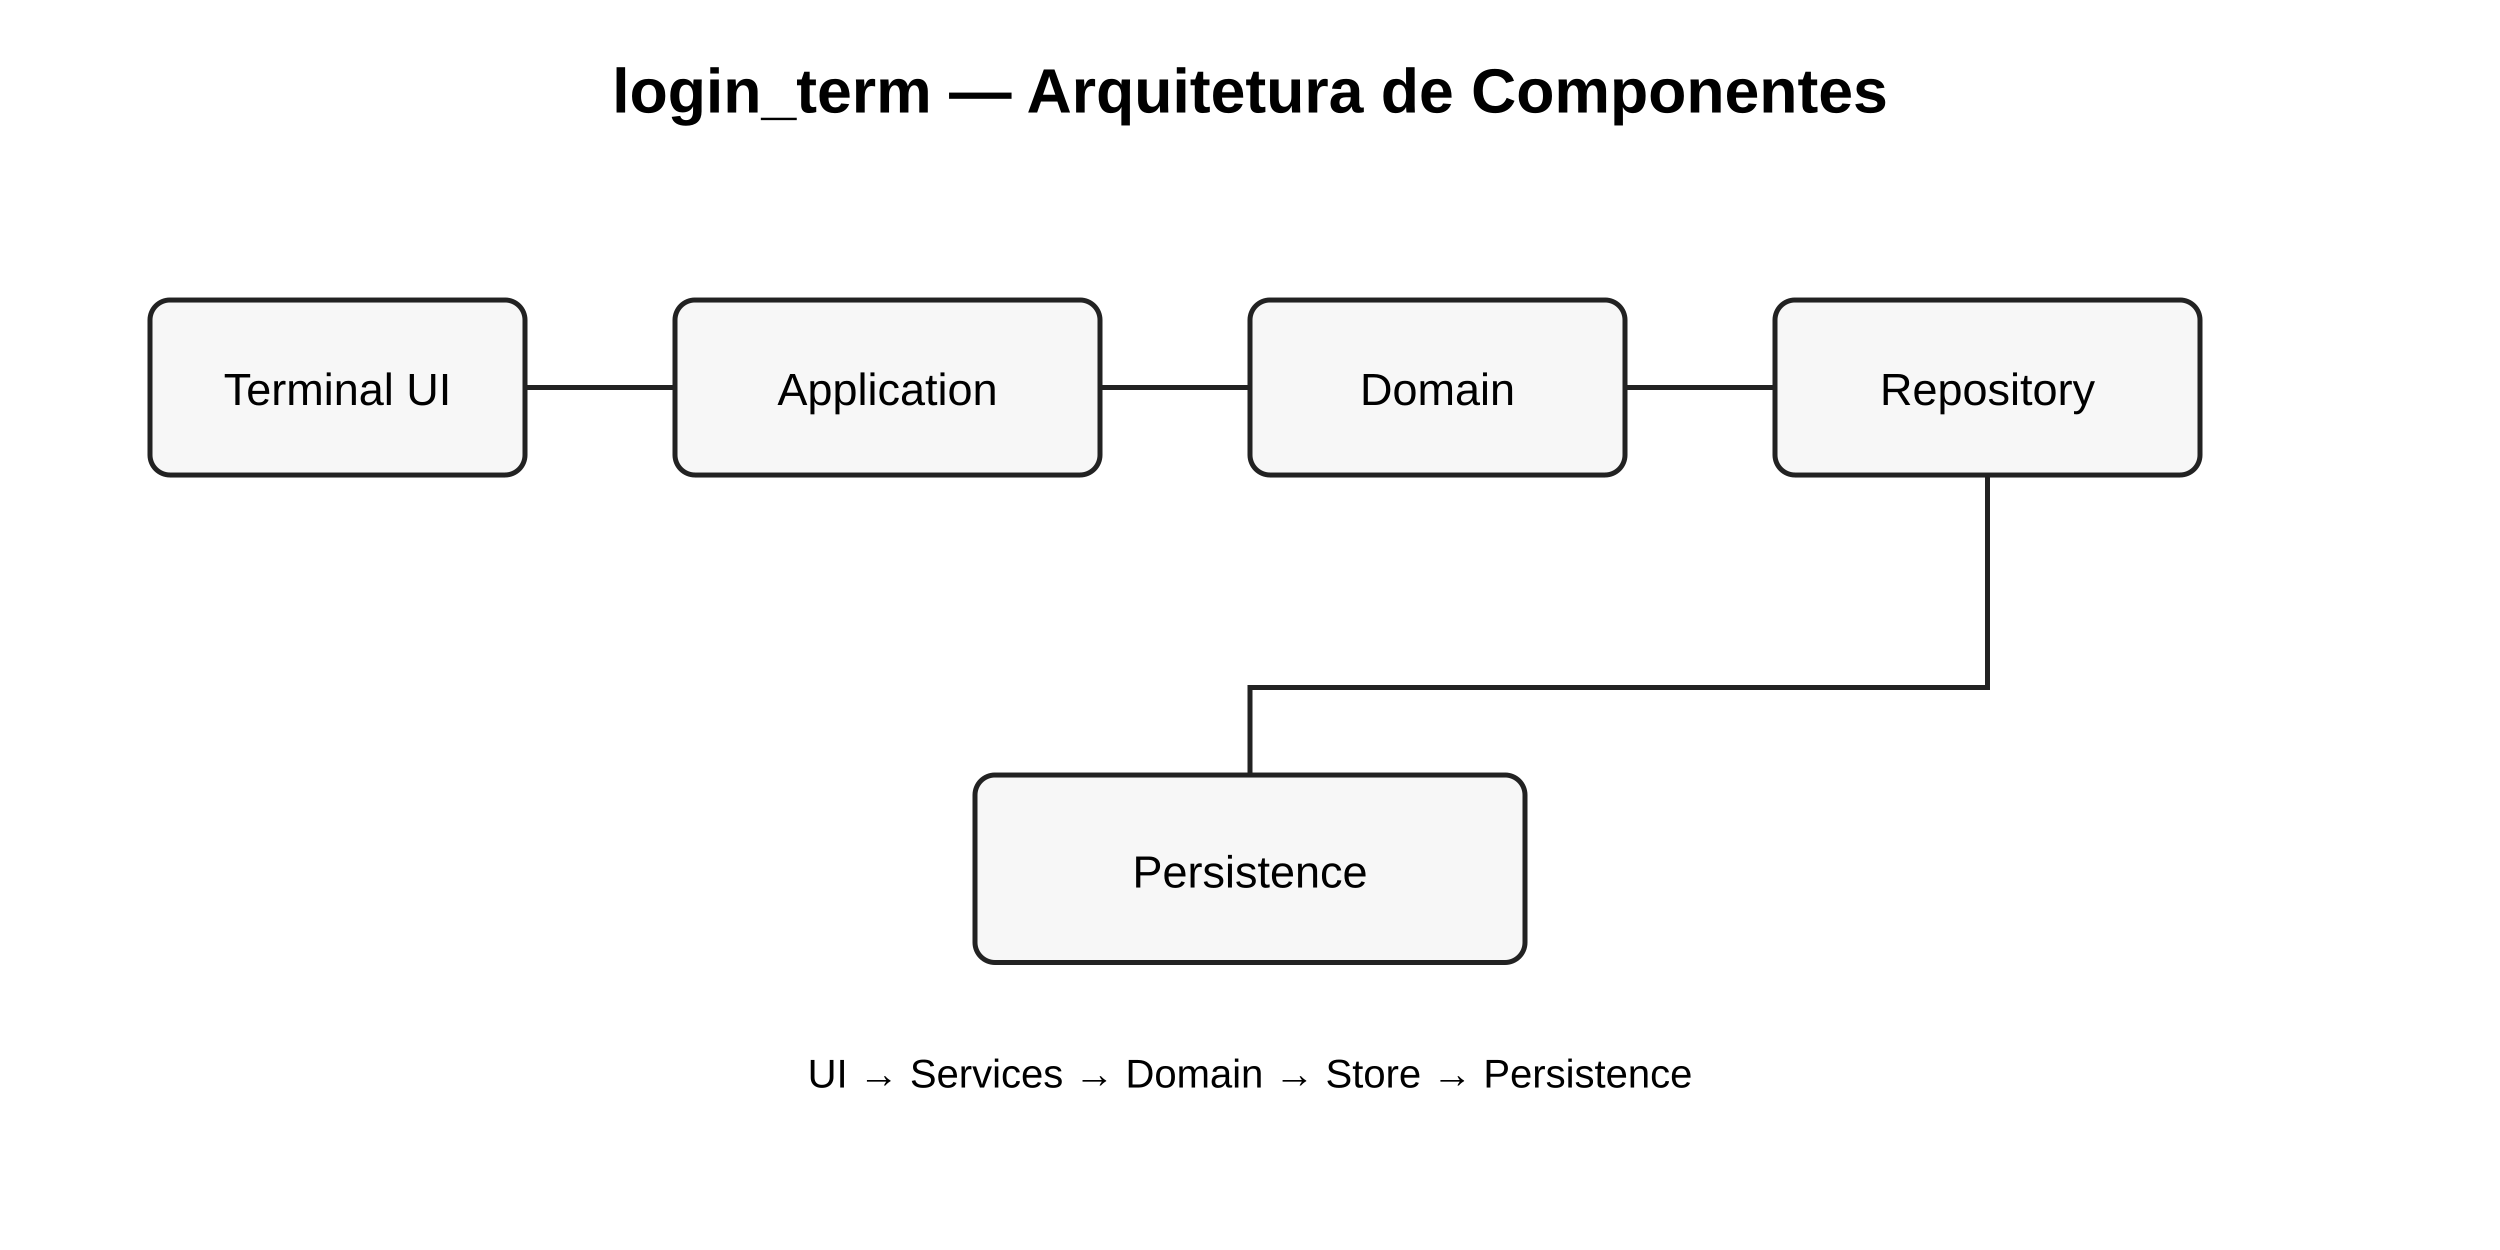
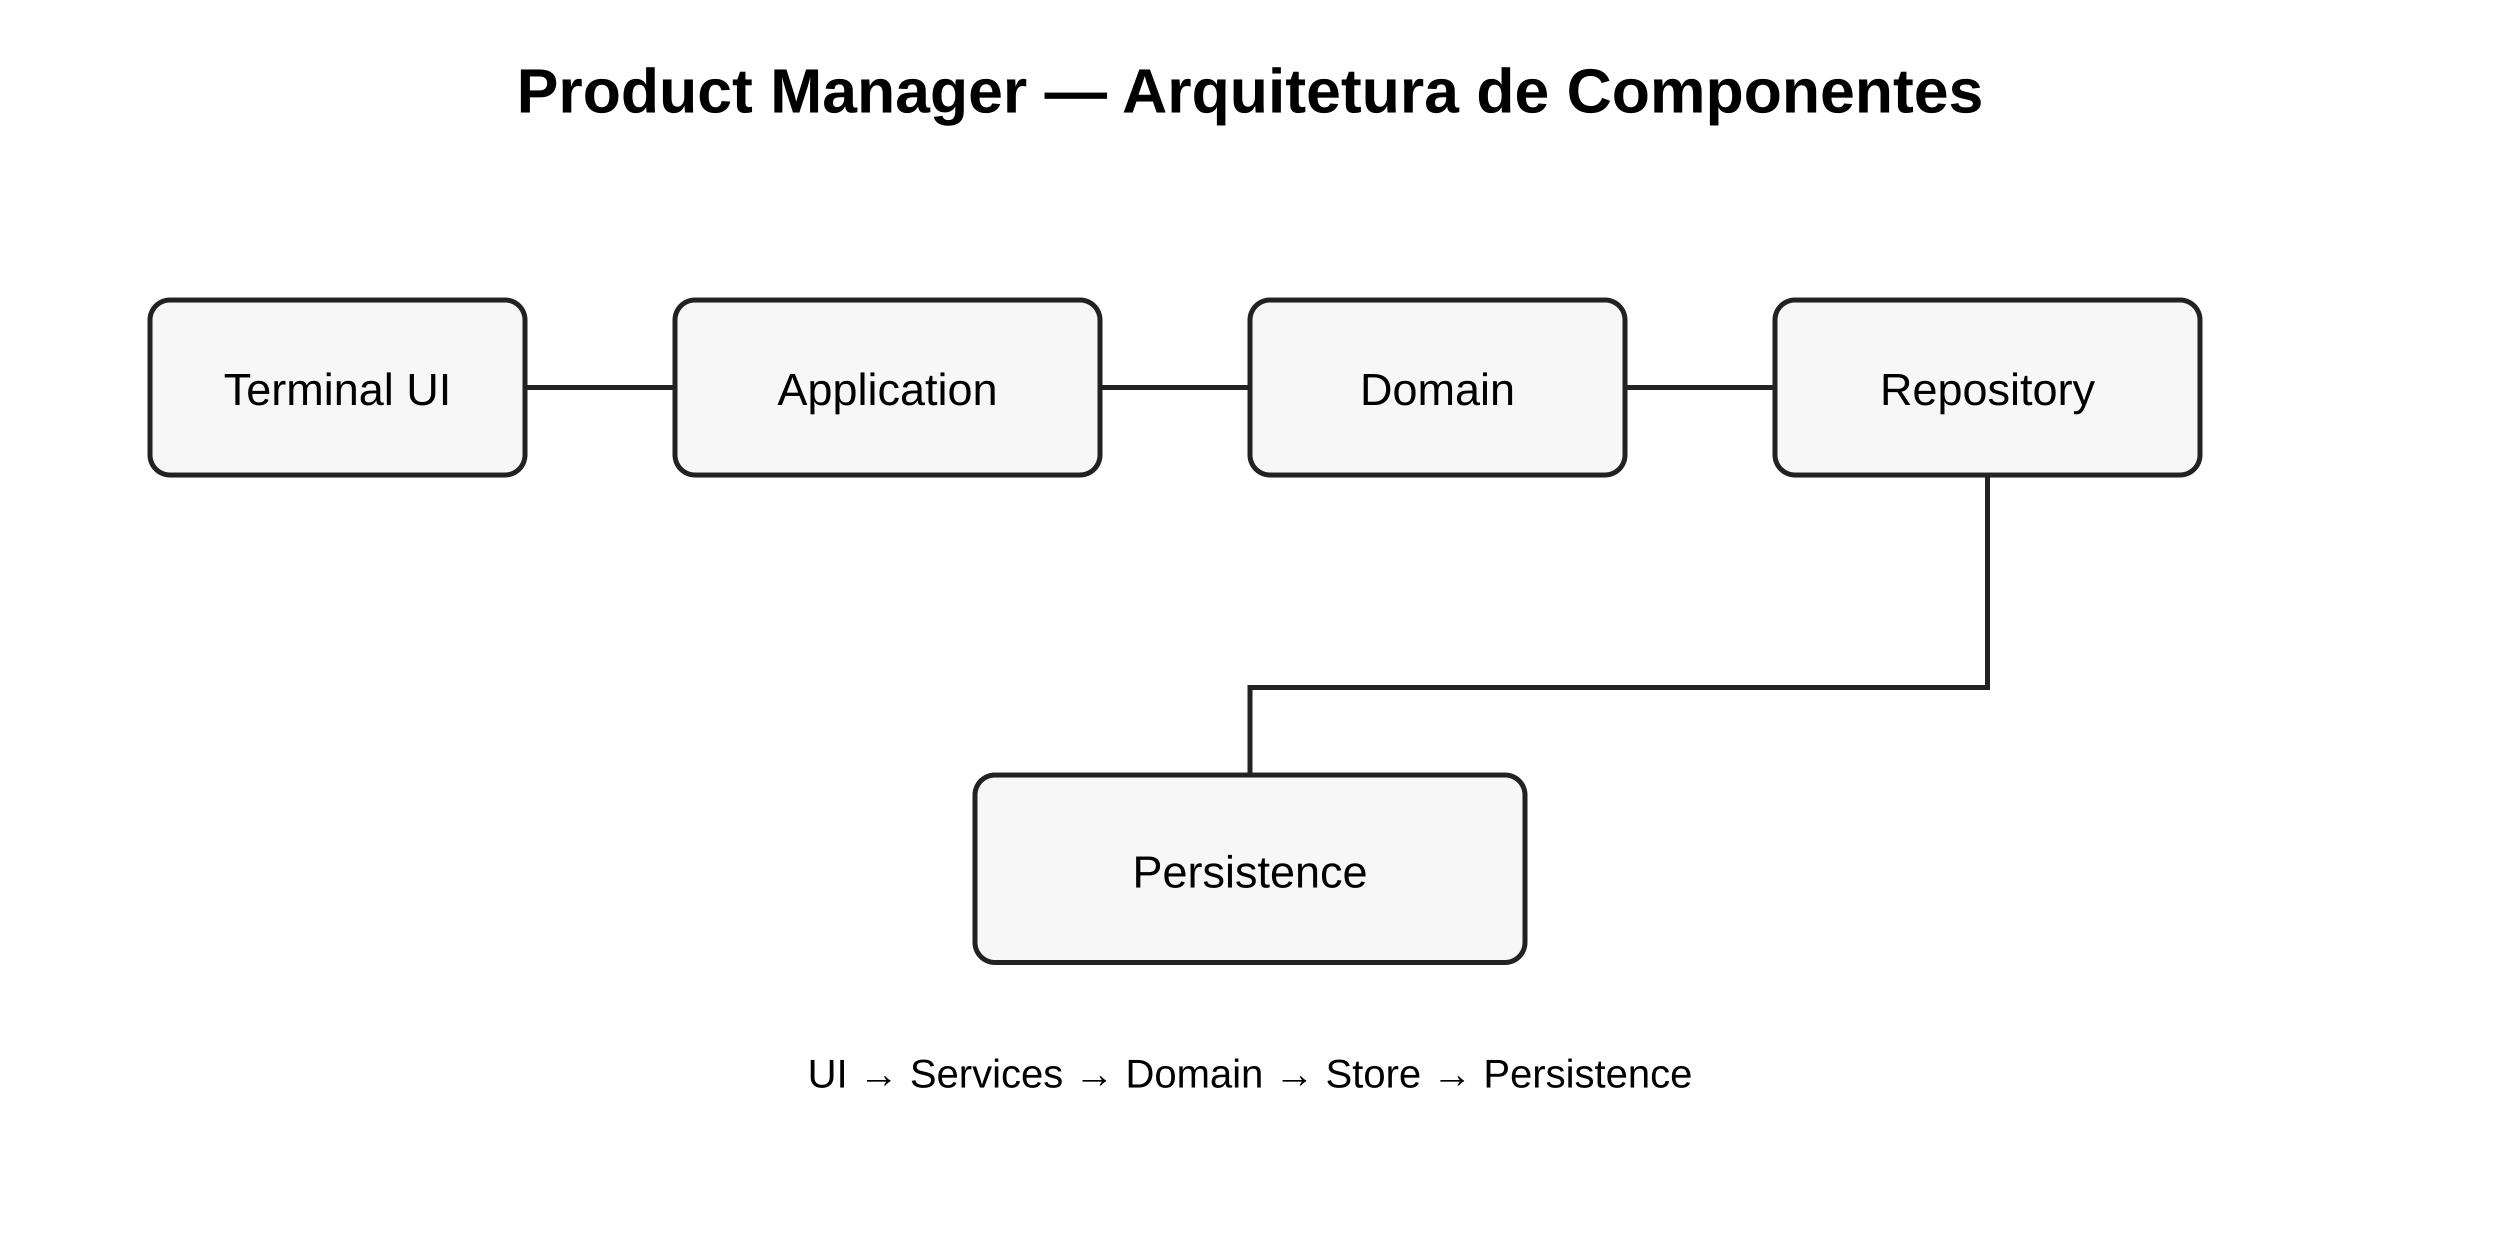
<svg xmlns="http://www.w3.org/2000/svg" width="1000" height="500" viewBox="0 0 1000 500">
  <rect width="1000" height="500" fill="#fff" />
-   <text x="500" y="45" text-anchor="middle" font-family="Arial" font-size="25" font-weight="700">login_term — Arquitetura de Componentes</text>
+   <text x="500" y="45" text-anchor="middle" font-family="Arial" font-size="25" font-weight="700">Product Manager — Arquitetura de Componentes</text>
  <g fill="#f7f7f7" stroke="#222" stroke-width="2">
    <rect x="60" y="120" width="150" height="70" rx="8" />
    <rect x="270" y="120" width="170" height="70" rx="8" />
    <rect x="500" y="120" width="150" height="70" rx="8" />
    <rect x="710" y="120" width="170" height="70" rx="8" />
    <rect x="390" y="310" width="220" height="75" rx="8" />
  </g>
  <g font-family="Arial" font-size="18" text-anchor="middle">
    <text x="135" y="162">Terminal UI</text>
    <text x="355" y="162">Application</text>
    <text x="575" y="162">Domain</text>
    <text x="795" y="162">Repository</text>
    <text x="500" y="355">Persistence</text>
  </g>
  <g stroke="#222" stroke-width="2" fill="none">
    <path d="M210 155H270M440 155H500M650 155H710M795 190V275H500V310" />
  </g>
  <text x="500" y="435" text-anchor="middle" font-family="Arial" font-size="16">UI → Services → Domain → Store → Persistence</text>
</svg>
